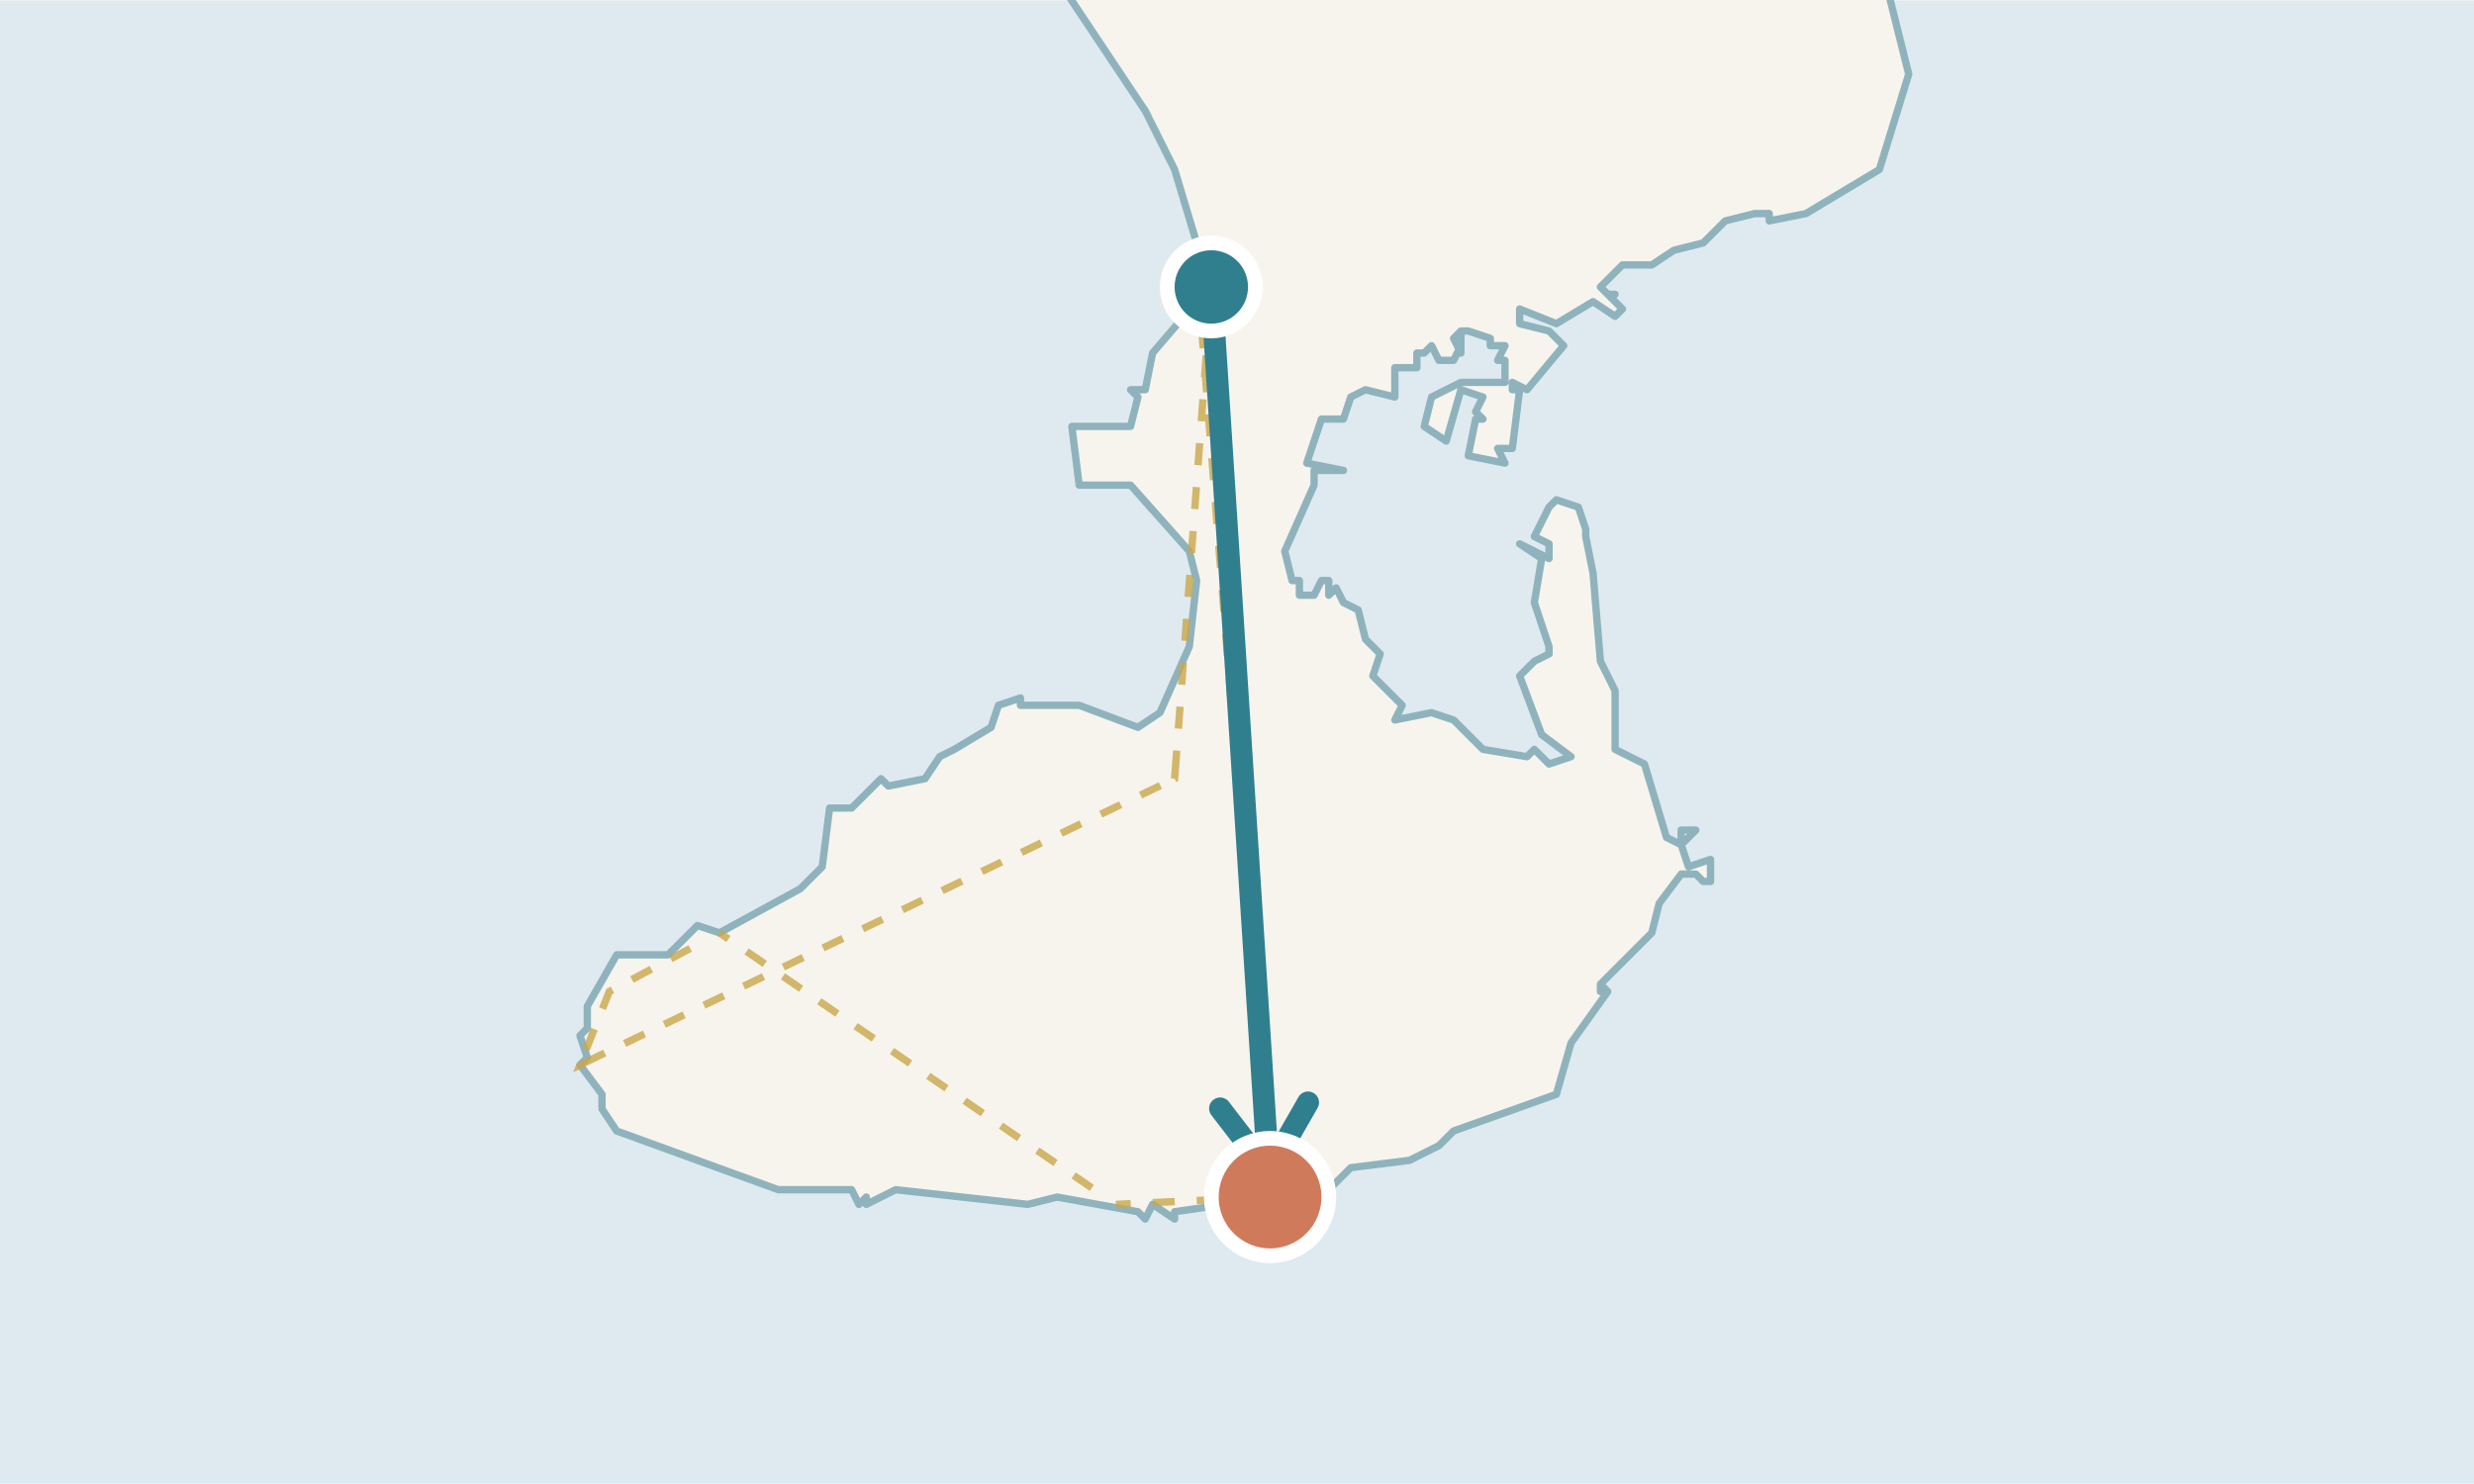
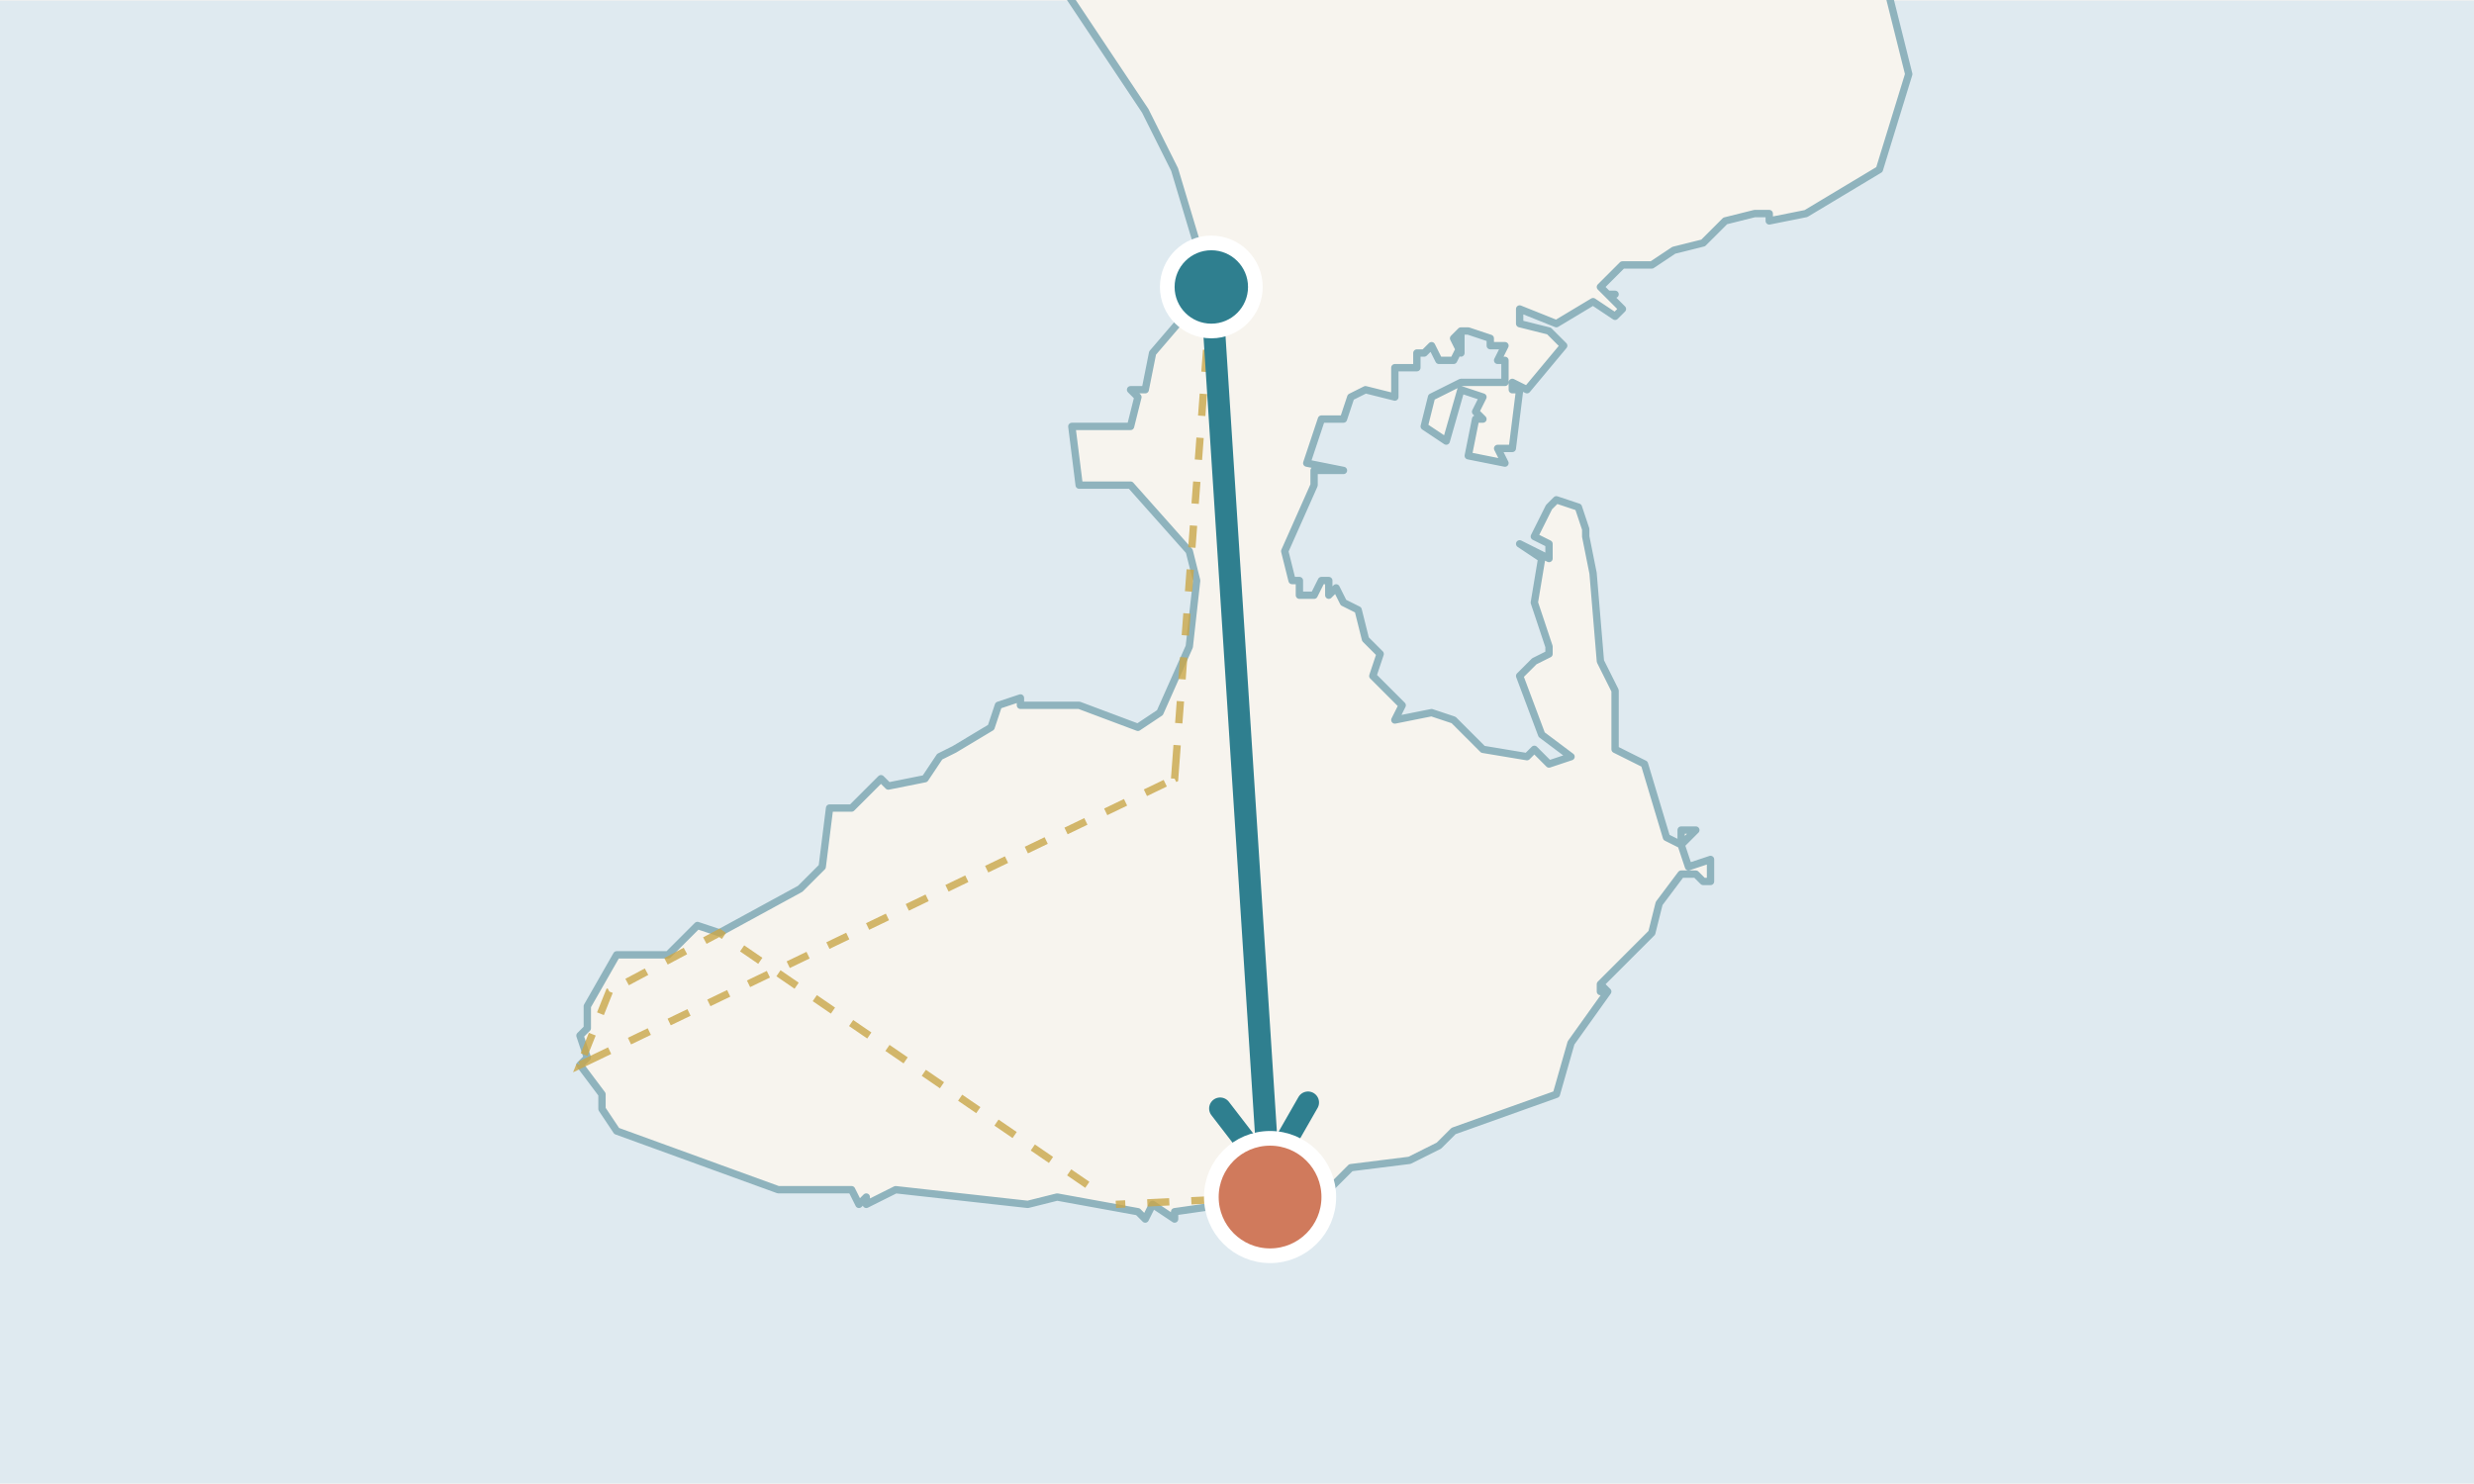
<svg xmlns="http://www.w3.org/2000/svg" viewBox="113.711 8.684 0.337 0.202" width="400" height="240" role="img" aria-label="TRUNTUM KUTAからタナ・バラックへ">
  <rect x="113.711" y="8.684" width="0.337" height="0.202" fill="#dfeaf0" />
  <path d="M113.145,8.172 L113.147,8.176 L113.147,8.179 L113.152,8.186 L113.156,8.204 L113.161,8.219 L113.167,8.227 L113.168,8.23 L113.173,8.235 L113.182,8.246 L113.186,8.256 L113.192,8.263 L113.196,8.275 L113.201,8.28 L113.201,8.28 L113.202,8.282 L113.207,8.286 L113.219,8.299 L113.227,8.304 L113.23,8.307 L113.233,8.313 L113.23,8.324 L113.231,8.328 L113.235,8.333 L113.238,8.333 L113.236,8.334 L113.233,8.332 L113.234,8.333 L113.242,8.339 L113.25,8.342 L113.258,8.348 L113.259,8.355 L113.264,8.358 L113.268,8.363 L113.269,8.366 L113.271,8.368 L113.277,8.372 L113.285,8.381 L113.282,8.385 L113.28,8.386 L113.285,8.382 L113.287,8.385 L113.286,8.386 L113.287,8.388 L113.284,8.389 L113.282,8.387 L113.279,8.388 L113.281,8.388 L113.288,8.392 L113.292,8.395 L113.294,8.398 L113.299,8.401 L113.308,8.403 L113.317,8.4 L113.319,8.4 L113.326,8.398 L113.328,8.399 L113.319,8.402 L113.316,8.402 L113.317,8.403 L113.333,8.407 L113.345,8.407 L113.39,8.399 L113.425,8.396 L113.443,8.397 L113.462,8.4 L113.509,8.413 L113.513,8.416 L113.515,8.421 L113.518,8.423 L113.525,8.425 L113.527,8.428 L113.527,8.431 L113.534,8.435 L113.544,8.436 L113.561,8.44 L113.559,8.438 L113.56,8.438 L113.564,8.44 L113.563,8.441 L113.585,8.45 L113.591,8.451 L113.593,8.45 L113.598,8.454 L113.612,8.46 L113.625,8.468 L113.642,8.476 L113.65,8.484 L113.651,8.483 L113.651,8.485 L113.656,8.492 L113.661,8.498 L113.667,8.499 L113.668,8.502 L113.668,8.501 L113.669,8.502 L113.679,8.506 L113.684,8.513 L113.687,8.515 L113.688,8.514 L113.689,8.516 L113.69,8.515 L113.69,8.517 L113.693,8.517 L113.693,8.519 L113.695,8.519 L113.694,8.519 L113.694,8.521 L113.702,8.527 L113.704,8.532 L113.703,8.534 L113.706,8.534 L113.705,8.537 L113.707,8.537 L113.711,8.54 L113.711,8.541 L113.712,8.54 L113.717,8.543 L113.721,8.547 L113.72,8.548 L113.722,8.548 L113.736,8.559 L113.738,8.559 L113.741,8.558 L113.743,8.56 L113.744,8.559 L113.743,8.561 L113.74,8.559 L113.739,8.56 L113.755,8.572 L113.755,8.574 L113.758,8.576 L113.758,8.577 L113.759,8.577 L113.765,8.58 L113.767,8.584 L113.777,8.593 L113.778,8.595 L113.779,8.596 L113.788,8.607 L113.79,8.61 L113.789,8.614 L113.792,8.618 L113.792,8.619 L113.793,8.619 L113.792,8.62 L113.793,8.62 L113.794,8.624 L113.798,8.628 L113.802,8.631 L113.806,8.639 L113.805,8.64 L113.806,8.639 L113.81,8.643 L113.817,8.646 L113.829,8.653 L113.829,8.654 L113.849,8.672 L113.867,8.699 L113.871,8.707 L113.874,8.717 L113.874,8.725 L113.868,8.732 L113.867,8.737 L113.865,8.737 L113.866,8.738 L113.865,8.742 L113.857,8.742 L113.858,8.75 L113.865,8.75 L113.873,8.759 L113.874,8.763 L113.873,8.772 L113.869,8.781 L113.866,8.783 L113.858,8.78 L113.85,8.78 L113.85,8.779 L113.847,8.78 L113.846,8.783 L113.841,8.786 L113.839,8.787 L113.837,8.79 L113.832,8.791 L113.831,8.79 L113.827,8.794 L113.824,8.794 L113.823,8.802 L113.82,8.805 L113.809,8.811 L113.806,8.81 L113.802,8.814 L113.795,8.814 L113.791,8.821 L113.791,8.824 L113.79,8.825 L113.791,8.828 L113.79,8.829 L113.793,8.833 L113.793,8.835 L113.795,8.838 L113.817,8.846 L113.827,8.846 L113.828,8.848 L113.829,8.847 L113.829,8.848 L113.833,8.846 L113.851,8.848 L113.855,8.847 L113.866,8.849 L113.867,8.85 L113.868,8.848 L113.871,8.85 L113.871,8.849 L113.892,8.846 L113.895,8.843 L113.903,8.842 L113.907,8.84 L113.909,8.838 L113.923,8.833 L113.925,8.826 L113.93,8.819 L113.929,8.819 L113.929,8.818 L113.929,8.819 L113.93,8.819 L113.929,8.818 L113.936,8.811 L113.937,8.807 L113.94,8.803 L113.942,8.803 L113.943,8.804 L113.944,8.804 L113.944,8.801 L113.941,8.802 L113.94,8.799 L113.942,8.797 L113.94,8.797 L113.94,8.799 L113.938,8.798 L113.935,8.788 L113.931,8.786 L113.931,8.778 L113.929,8.774 L113.928,8.762 L113.927,8.757 L113.927,8.756 L113.926,8.753 L113.923,8.752 L113.922,8.753 L113.92,8.757 L113.922,8.758 L113.922,8.76 L113.918,8.758 L113.921,8.76 L113.92,8.766 L113.922,8.772 L113.922,8.773 L113.92,8.774 L113.918,8.776 L113.921,8.784 L113.925,8.787 L113.922,8.788 L113.92,8.786 L113.919,8.787 L113.913,8.786 L113.909,8.782 L113.906,8.781 L113.901,8.782 L113.902,8.78 L113.898,8.776 L113.899,8.773 L113.897,8.771 L113.896,8.767 L113.894,8.766 L113.893,8.764 L113.892,8.765 L113.892,8.763 L113.891,8.763 L113.89,8.765 L113.888,8.765 L113.888,8.763 L113.887,8.763 L113.886,8.759 L113.89,8.75 L113.89,8.748 L113.894,8.748 L113.889,8.747 L113.891,8.741 L113.894,8.741 L113.895,8.738 L113.897,8.737 L113.901,8.738 L113.901,8.734 L113.904,8.734 L113.904,8.732 L113.905,8.732 L113.906,8.731 L113.907,8.733 L113.909,8.733 L113.91,8.731 L113.91,8.732 L113.909,8.73 L113.91,8.729 L113.91,8.731 L113.91,8.729 L113.911,8.729 L113.914,8.73 L113.914,8.731 L113.916,8.731 L113.915,8.733 L113.916,8.733 L113.916,8.736 L113.91,8.736 L113.906,8.738 L113.905,8.742 L113.908,8.744 L113.91,8.737 L113.913,8.738 L113.912,8.74 L113.913,8.741 L113.912,8.741 L113.911,8.746 L113.916,8.747 L113.915,8.745 L113.917,8.745 L113.918,8.737 L113.917,8.737 L113.917,8.736 L113.919,8.737 L113.924,8.731 L113.922,8.729 L113.918,8.728 L113.918,8.726 L113.923,8.728 L113.928,8.725 L113.931,8.727 L113.932,8.726 L113.93,8.724 L113.931,8.724 L113.93,8.724 L113.929,8.723 L113.931,8.721 L113.932,8.72 L113.936,8.72 L113.939,8.718 L113.943,8.717 L113.946,8.714 L113.95,8.713 L113.952,8.713 L113.952,8.714 L113.957,8.713 L113.967,8.707 L113.971,8.694 L113.968,8.682 L113.969,8.677 L113.966,8.67 L113.967,8.669 L113.967,8.666 L113.967,8.669 L113.965,8.67 L113.965,8.669 L113.966,8.667 L113.965,8.664 L113.968,8.66 L113.973,8.654 L113.994,8.639 L113.999,8.633 L114.002,8.631 L114.005,8.627 L114.006,8.624 L114.01,8.621 L114.025,8.613 L114.026,8.61 L114.032,8.604 L114.05,8.594 L114.053,8.591 L114.054,8.585 L114.059,8.581 L114.068,8.576 L114.079,8.574 L114.1,8.576 L114.104,8.577 L114.11,8.575 L114.135,8.575 L114.135,8.573 L114.137,8.574 L114.136,8.573 L114.137,8.572 L114.15,8.571 L114.161,8.558 L114.168,8.554 L114.187,8.549 L114.201,8.544 L114.209,8.541 L114.21,8.54 L114.21,8.537 L114.212,8.536 L114.209,8.535 L114.209,8.534 L114.211,8.534 L114.21,8.532 L114.211,8.531 L114.213,8.531 L114.215,8.534 L114.215,8.533 L114.214,8.53 L114.216,8.529 L114.209,8.518 L114.209,8.513 L114.213,8.509 L114.218,8.507 L114.221,8.505 L114.233,8.501 L114.239,8.501 L114.244,8.504 L114.248,8.506 L114.253,8.505 L114.259,8.506 L114.264,8.508 L114.265,8.51 L114.265,8.509 L114.268,8.51 L114.281,8.515 L114.281,8.517 L114.293,8.51 L114.304,8.505 L114.306,8.503 L114.309,8.504 L114.311,8.506 L114.312,8.506 L114.31,8.502 L114.312,8.498 L114.314,8.498 L114.313,8.495 L114.317,8.487 L114.317,8.485 L114.32,8.482 L114.322,8.478 L114.325,8.476 L114.327,8.474 L114.331,8.472 L114.334,8.462 L114.344,8.457 L114.353,8.454 L114.363,8.447 L114.371,8.445 L114.372,8.443 L114.375,8.442 L114.379,8.439 L114.382,8.435 L114.388,8.432 L114.389,8.429 L114.391,8.428 L114.394,8.424 L114.395,8.42 L114.399,8.418 L114.398,8.416 L114.399,8.413 L114.401,8.411 L114.404,8.41 L114.41,8.4 L114.408,8.396 L114.409,8.394 L114.41,8.393 L114.409,8.393 L114.41,8.39 L114.409,8.383 L114.409,8.378 L114.408,8.375 L114.405,8.374 L114.404,8.371 L114.401,8.369 L114.397,8.359 L114.388,8.354 L114.385,8.351 L114.382,8.35 L114.381,8.347 L114.368,8.342 L114.364,8.337 L114.36,8.339 L114.356,8.335 L114.342,8.334 L114.334,8.326 L114.329,8.324 L114.328,8.322 L114.327,8.319 L114.326,8.318 L114.32,8.307 L114.318,8.3 L114.308,8.292 L114.304,8.285 L114.305,8.284 L114.303,8.284 L114.299,8.279 L114.295,8.278 L114.289,8.267 L114.281,8.255 L114.28,8.256 L114.28,8.254 L114.265,8.24 L114.261,8.233 L114.24,8.222 L114.235,8.218 L114.227,8.215 L114.219,8.21 L114.21,8.205 L114.203,8.194 L114.199,8.192 L114.192,8.19 L114.186,8.183 L114.173,8.18 L114.163,8.171 L114.161,8.171 L114.159,8.165 L114.155,8.162 L114.13,8.153 L114.123,8.152 L114.118,8.152 L114.108,8.144 L114.092,8.136 L114.082,8.135 L114.077,8.131 L114.074,8.131 L114.069,8.129 L114.061,8.128 L114.048,8.119 L114.046,8.115 L114.043,8.112 L114.038,8.111 L114.026,8.113 L114.023,8.11 L114.016,8.109 L114.012,8.106 L113.998,8.105 L113.987,8.099 L113.98,8.097 L113.968,8.088 L113.948,8.083 L113.939,8.083 L113.934,8.081 L113.911,8.074 L113.89,8.062 L113.862,8.065 L113.848,8.072 L113.837,8.078 L113.826,8.082 L113.822,8.082 L113.82,8.084 L113.8,8.101 L113.791,8.105 L113.783,8.11 L113.781,8.115 L113.771,8.122 L113.766,8.129 L113.757,8.139 L113.756,8.142 L113.753,8.145 L113.747,8.147 L113.743,8.151 L113.734,8.155 L113.732,8.16 L113.728,8.164 L113.724,8.165 L113.717,8.166 L113.711,8.174 L113.706,8.176 L113.701,8.177 L113.69,8.181 L113.649,8.183 L113.642,8.183 L113.637,8.181 L113.633,8.182 L113.621,8.184 L113.615,8.183 L113.611,8.188 L113.606,8.189 L113.6,8.188 L113.584,8.195 L113.576,8.196 L113.569,8.196 L113.56,8.195 L113.555,8.194 L113.55,8.191 L113.548,8.191 L113.548,8.193 L113.545,8.194 L113.542,8.193 L113.541,8.19 L113.541,8.189 L113.542,8.189 L113.542,8.189 L113.541,8.189 L113.542,8.188 L113.542,8.188 L113.544,8.188 L113.541,8.187 L113.537,8.192 L113.533,8.192 L113.528,8.19 L113.526,8.185 L113.519,8.186 L113.512,8.182 L113.498,8.178 L113.489,8.174 L113.482,8.173 L113.477,8.173 L113.464,8.169 L113.459,8.169 L113.451,8.165 L113.445,8.161 L113.437,8.158 L113.432,8.158 L113.426,8.156 L113.425,8.154 L113.426,8.15 L113.422,8.156 L113.411,8.15 L113.408,8.147 L113.403,8.144 L113.392,8.144 L113.389,8.147 L113.384,8.148 L113.377,8.146 L113.373,8.142 L113.371,8.144 L113.368,8.144 L113.365,8.143 L113.356,8.131 L113.355,8.132 L113.356,8.134 L113.355,8.136 L113.35,8.138 L113.346,8.135 L113.345,8.131 L113.341,8.128 L113.331,8.127 L113.329,8.123 L113.328,8.124 L113.326,8.127 L113.323,8.128 L113.324,8.131 L113.326,8.131 L113.316,8.134 L113.317,8.137 L113.315,8.138 L113.313,8.138 L113.312,8.139 L113.311,8.138 L113.312,8.137 L113.311,8.136 L113.308,8.139 L113.306,8.14 L113.302,8.135 L113.299,8.13 L113.303,8.13 L113.305,8.129 L113.306,8.124 L113.303,8.121 L113.297,8.121 L113.296,8.12 L113.282,8.126 L113.274,8.132 L113.273,8.136 L113.279,8.137 L113.282,8.139 L113.28,8.14 L113.28,8.141 L113.278,8.14 L113.277,8.142 L113.274,8.143 L113.273,8.14 L113.271,8.139 L113.27,8.138 L113.271,8.133 L113.267,8.131 L113.262,8.134 L113.257,8.139 L113.253,8.14 L113.25,8.145 L113.243,8.152 L113.236,8.155 L113.231,8.152 L113.23,8.149 L113.229,8.149 L113.231,8.148 L113.232,8.146 L113.229,8.145 L113.231,8.143 L113.231,8.142 L113.236,8.138 L113.235,8.134 L113.223,8.116 L113.218,8.112 L113.214,8.105 L113.211,8.101 L113.209,8.1 L113.207,8.096 L113.2,8.094 L113.196,8.096 L113.194,8.096 L113.165,8.093 L113.155,8.094 L113.149,8.097 L113.147,8.102 L113.147,8.117 L113.146,8.119 L113.155,8.131 L113.158,8.139 L113.159,8.146 L113.158,8.149 L113.158,8.157 L113.165,8.161 L113.172,8.16 L113.173,8.162 L113.172,8.162 L113.173,8.163 L113.176,8.163 L113.178,8.163 L113.179,8.166 L113.18,8.165 L113.183,8.166 L113.181,8.166 L113.181,8.169 L113.179,8.167 L113.179,8.168 L113.173,8.172 L113.171,8.172 L113.173,8.169 L113.172,8.167 L113.162,8.183 L113.159,8.186 L113.154,8.187 L113.153,8.186 L113.155,8.185 L113.155,8.183 L113.156,8.182 L113.154,8.181 L113.154,8.182 L113.154,8.182 L113.15,8.175 L113.151,8.174 L113.151,8.176 L113.152,8.177 L113.152,8.174 L113.157,8.177 L113.158,8.176 L113.159,8.171 L113.157,8.17 L113.157,8.172 L113.156,8.172 L113.157,8.17 L113.156,8.169 L113.156,8.169 L113.157,8.169 L113.154,8.171 L113.152,8.169 L113.155,8.168 L113.155,8.166 L113.152,8.164 L113.152,8.161 L113.15,8.161 L113.147,8.165 L113.147,8.169 L113.145,8.172ZM114.149,8.734 L114.157,8.736 L114.153,8.748 L114.168,8.746 L114.172,8.754 L114.178,8.752 L114.187,8.76 L114.186,8.769 L114.219,8.781 L114.23,8.8 L114.249,8.8 L114.287,8.819 L114.3,8.807 L114.307,8.808 L114.307,8.79 L114.328,8.773 L114.321,8.748 L114.297,8.725 L114.279,8.686 L114.262,8.672 L114.229,8.677 L114.192,8.674 L114.16,8.717 L114.15,8.722 L114.154,8.729 L114.149,8.734ZM114.129,8.684 L114.13,8.684 L114.13,8.685 L114.13,8.686 L114.131,8.685 L114.131,8.686 L114.132,8.686 L114.131,8.688 L114.13,8.688 L114.13,8.689 L114.131,8.689 L114.132,8.689 L114.132,8.689 L114.132,8.69 L114.131,8.691 L114.131,8.691 L114.131,8.691 L114.131,8.691 L114.131,8.691 L114.132,8.691 L114.133,8.691 L114.133,8.692 L114.133,8.692 L114.134,8.692 L114.135,8.691 L114.136,8.691 L114.136,8.691 L114.136,8.692 L114.137,8.693 L114.138,8.693 L114.138,8.694 L114.139,8.694 L114.139,8.695 L114.14,8.694 L114.14,8.694 L114.14,8.694 L114.142,8.694 L114.143,8.694 L114.145,8.694 L114.15,8.694 L114.151,8.694 L114.155,8.692 L114.155,8.692 L114.155,8.691 L114.155,8.691 L114.156,8.69 L114.157,8.689 L114.157,8.689 L114.159,8.688 L114.16,8.687 L114.161,8.686 L114.161,8.686 L114.161,8.687 L114.162,8.687 L114.162,8.686 L114.163,8.686 L114.163,8.686 L114.162,8.684 L114.161,8.684 L114.161,8.684 L114.162,8.683 L114.162,8.684 L114.163,8.685 L114.164,8.684 L114.164,8.683 L114.163,8.683 L114.163,8.682 L114.164,8.683 L114.165,8.683 L114.165,8.683 L114.164,8.682 L114.164,8.681 L114.165,8.682 L114.166,8.682 L114.167,8.683 L114.168,8.681 L114.168,8.681 L114.168,8.681 L114.168,8.68 L114.168,8.68 L114.169,8.679 L114.17,8.68 L114.171,8.679 L114.172,8.678 L114.172,8.677 L114.172,8.676 L114.172,8.677 L114.171,8.676 L114.172,8.675 L114.173,8.676 L114.174,8.675 L114.175,8.672 L114.174,8.671 L114.174,8.67 L114.174,8.67 L114.173,8.669 L114.173,8.67 L114.173,8.669 L114.173,8.668 L114.172,8.667 L114.171,8.666 L114.17,8.667 L114.17,8.666 L114.169,8.666 L114.161,8.664 L114.161,8.664 L114.16,8.664 L114.155,8.663 L114.153,8.663 L114.152,8.663 L114.15,8.667 L114.149,8.677 L114.147,8.679 L114.144,8.68 L114.144,8.68 L114.143,8.68 L114.142,8.681 L114.139,8.682 L114.138,8.681 L114.138,8.681 L114.139,8.68 L114.137,8.679 L114.137,8.68 L114.137,8.68 L114.137,8.68 L114.137,8.68 L114.135,8.683 L114.134,8.683 L114.134,8.682 L114.134,8.682 L114.132,8.682 L114.131,8.682 L114.129,8.683 L114.129,8.684ZM114.139,8.707 L114.139,8.708 L114.14,8.708 L114.14,8.709 L114.141,8.709 L114.141,8.708 L114.141,8.708 L114.141,8.709 L114.141,8.709 L114.141,8.71 L114.141,8.71 L114.141,8.71 L114.142,8.709 L114.142,8.709 L114.143,8.709 L114.143,8.711 L114.142,8.711 L114.142,8.712 L114.143,8.712 L114.143,8.711 L114.143,8.711 L114.144,8.711 L114.144,8.712 L114.145,8.712 L114.145,8.712 L114.145,8.712 L114.146,8.712 L114.146,8.711 L114.147,8.71 L114.146,8.709 L114.147,8.709 L114.148,8.71 L114.148,8.71 L114.149,8.71 L114.149,8.709 L114.15,8.709 L114.15,8.708 L114.151,8.707 L114.151,8.706 L114.151,8.706 L114.151,8.706 L114.153,8.706 L114.154,8.705 L114.155,8.704 L114.155,8.704 L114.159,8.701 L114.159,8.7 L114.16,8.7 L114.162,8.699 L114.164,8.696 L114.164,8.695 L114.167,8.688 L114.168,8.687 L114.167,8.687 L114.165,8.688 L114.164,8.688 L114.164,8.689 L114.163,8.689 L114.163,8.689 L114.161,8.688 L114.161,8.688 L114.16,8.689 L114.161,8.689 L114.161,8.689 L114.16,8.689 L114.16,8.689 L114.16,8.69 L114.158,8.693 L114.157,8.694 L114.157,8.693 L114.157,8.693 L114.157,8.693 L114.157,8.693 L114.156,8.693 L114.156,8.693 L114.156,8.694 L114.155,8.694 L114.154,8.694 L114.154,8.694 L114.154,8.694 L114.152,8.696 L114.151,8.698 L114.148,8.699 L114.148,8.699 L114.147,8.7 L114.145,8.7 L114.144,8.701 L114.143,8.701 L114.142,8.703 L114.142,8.704 L114.141,8.704 L114.141,8.705 L114.141,8.706 L114.14,8.707 L114.14,8.706 L114.139,8.707 L114.139,8.707Z" fill="#f7f4ee" stroke="#8fb3bd" stroke-width="0.001" stroke-linejoin="round" />
-   <polyline points="113.876,8.723 113.874,8.72 113.884,8.847 113.863,8.848 113.809,8.811 113.794,8.819 113.79,8.829 113.871,8.79 113.876,8.723" fill="none" stroke="#c9a648" stroke-width="0.001" stroke-dasharray="0.003 0.003" opacity=".8" />
+   <polyline points="113.876,8.723 113.884,8.847 113.863,8.848 113.809,8.811 113.794,8.819 113.79,8.829 113.871,8.79 113.876,8.723" fill="none" stroke="#c9a648" stroke-width="0.001" stroke-dasharray="0.003 0.003" opacity=".8" />
  <line x1="113.876" y1="8.723" x2="113.884" y2="8.847" stroke="#2f7f8f" stroke-width="0.003" stroke-linecap="round" />
  <g transform="translate(113.884 8.8465) rotate(86.1)">
    <path d="M-0.012,-0.006 L-0.003,0 L-0.012,0.006" fill="none" stroke="#2f7f8f" stroke-width="0.003" stroke-linecap="round" stroke-linejoin="round" />
  </g>
  <circle cx="113.876" cy="8.723" r="0.006" fill="#2f7f8f" stroke="#fff" stroke-width="0.002" />
  <circle cx="113.884" cy="8.847" r="0.008" fill="#d07a5c" stroke="#fff" stroke-width="0.002" />
</svg>
